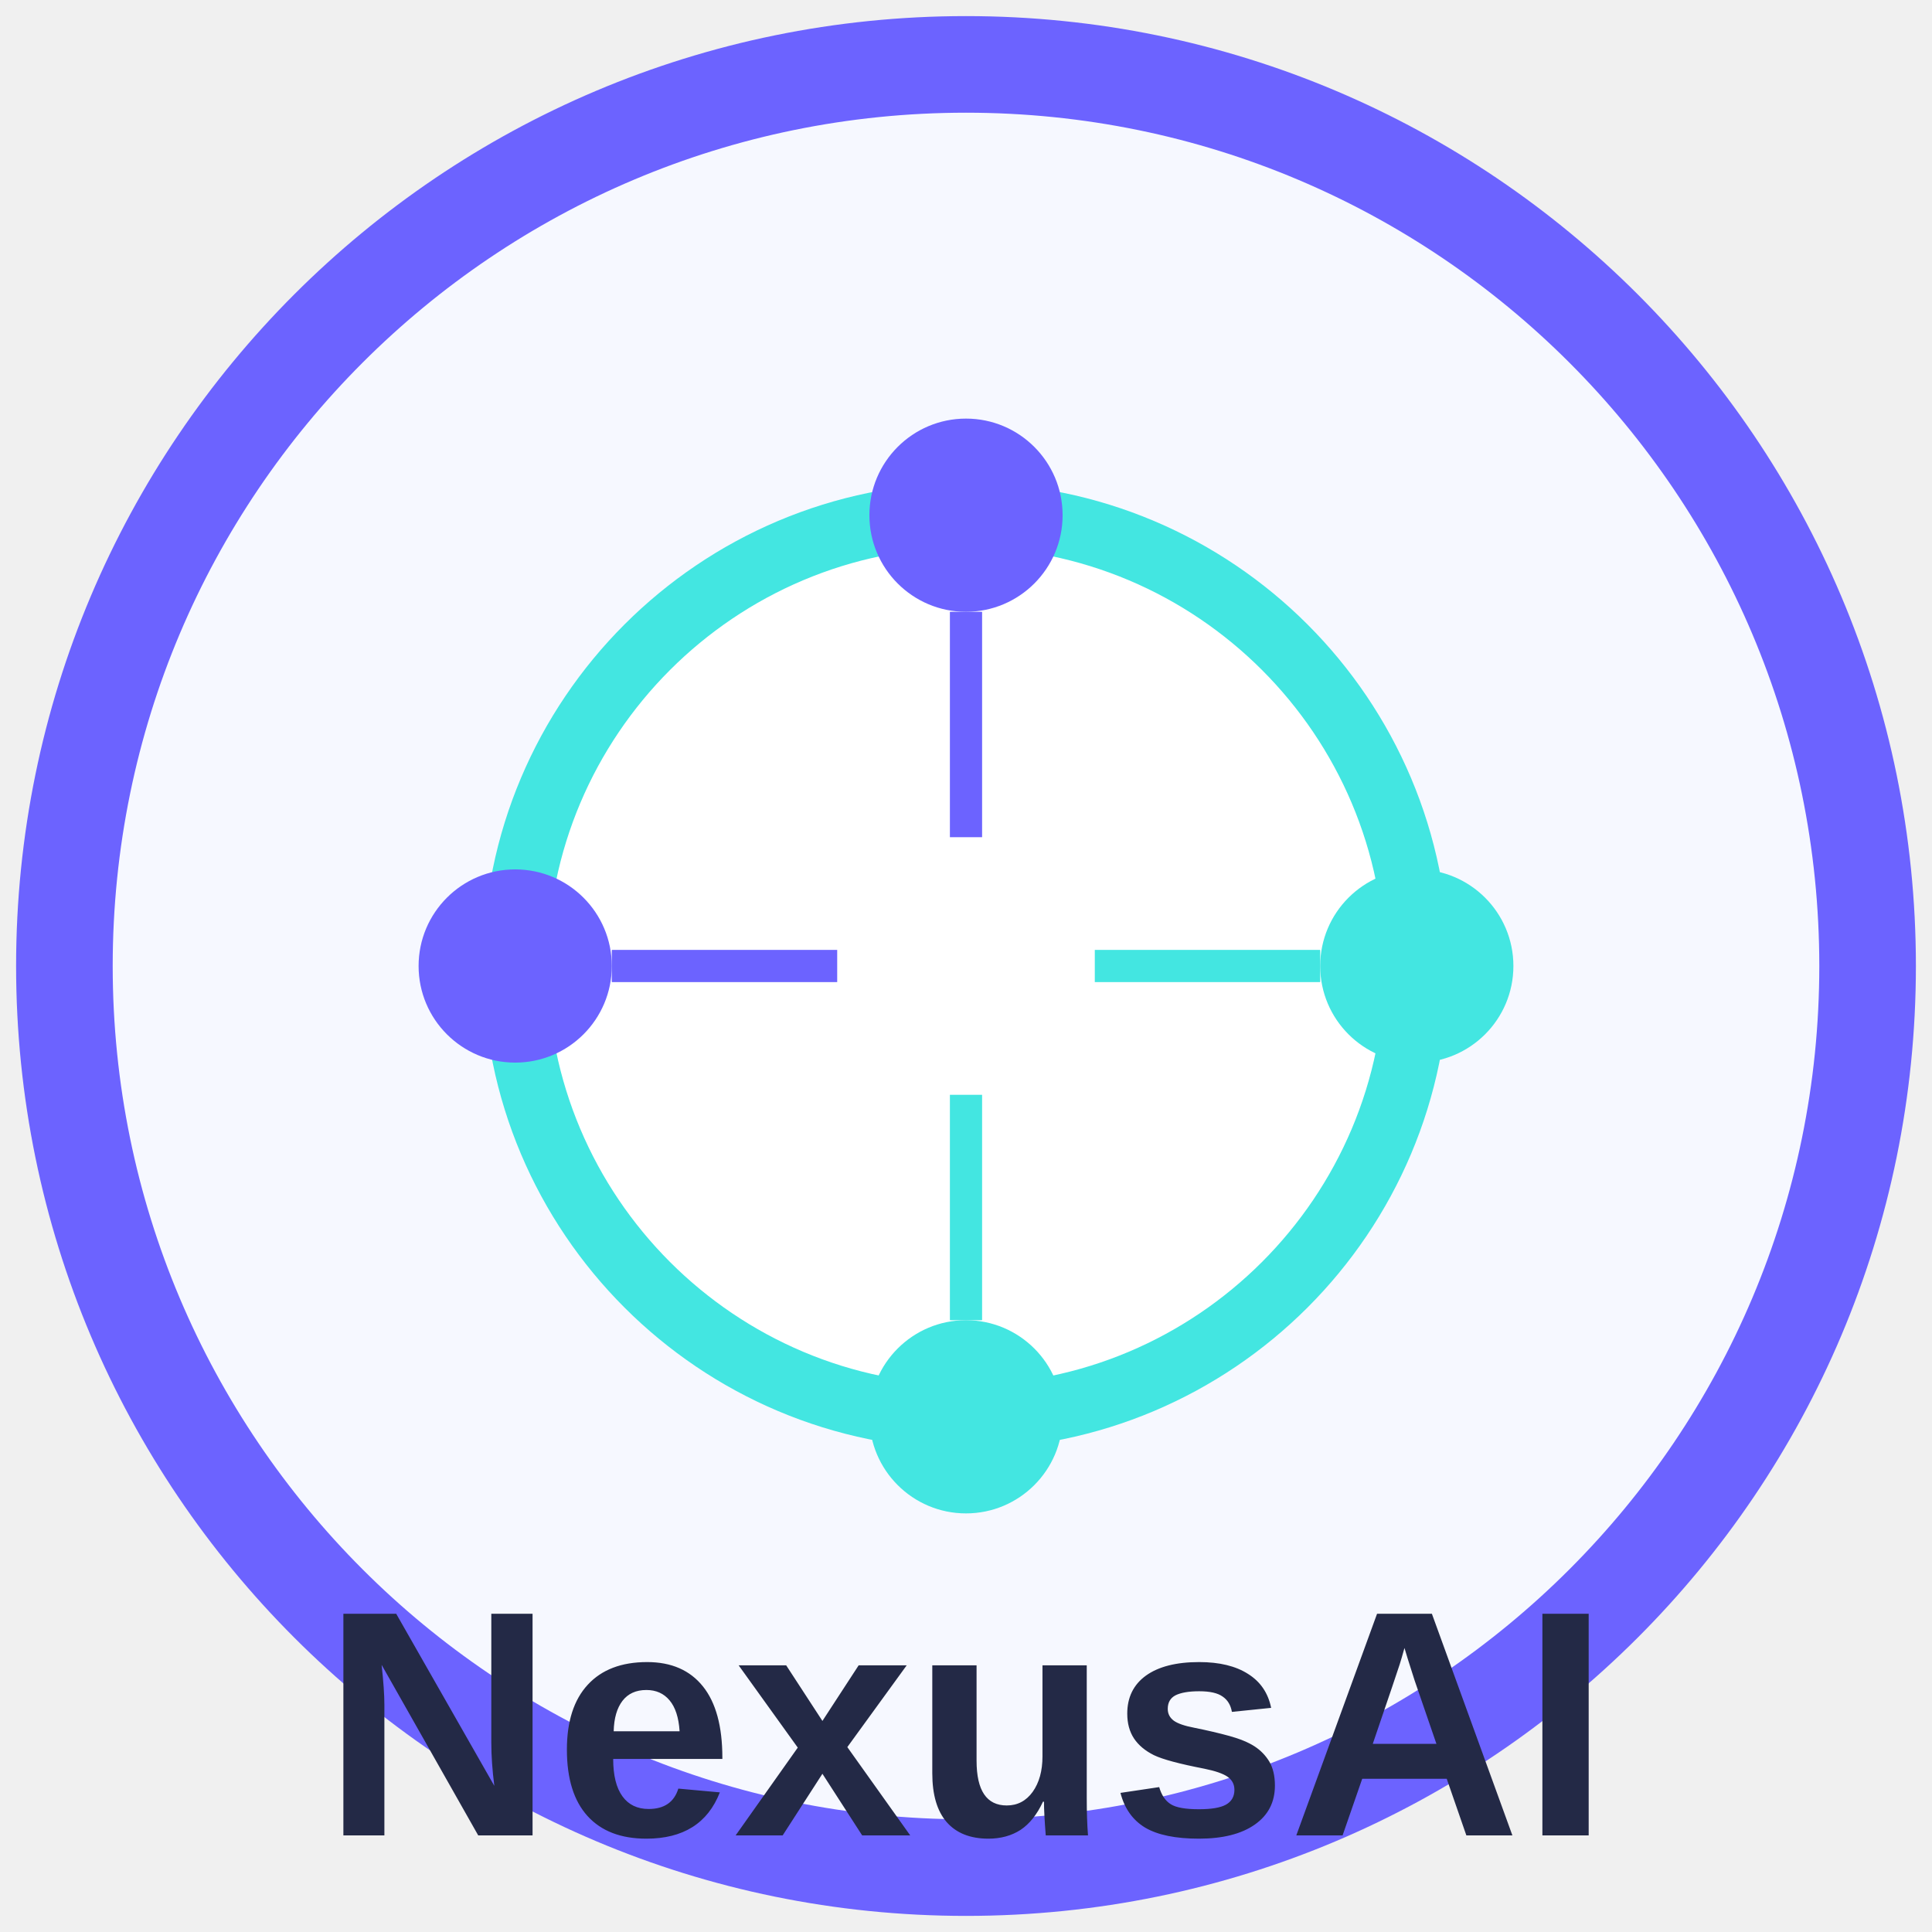
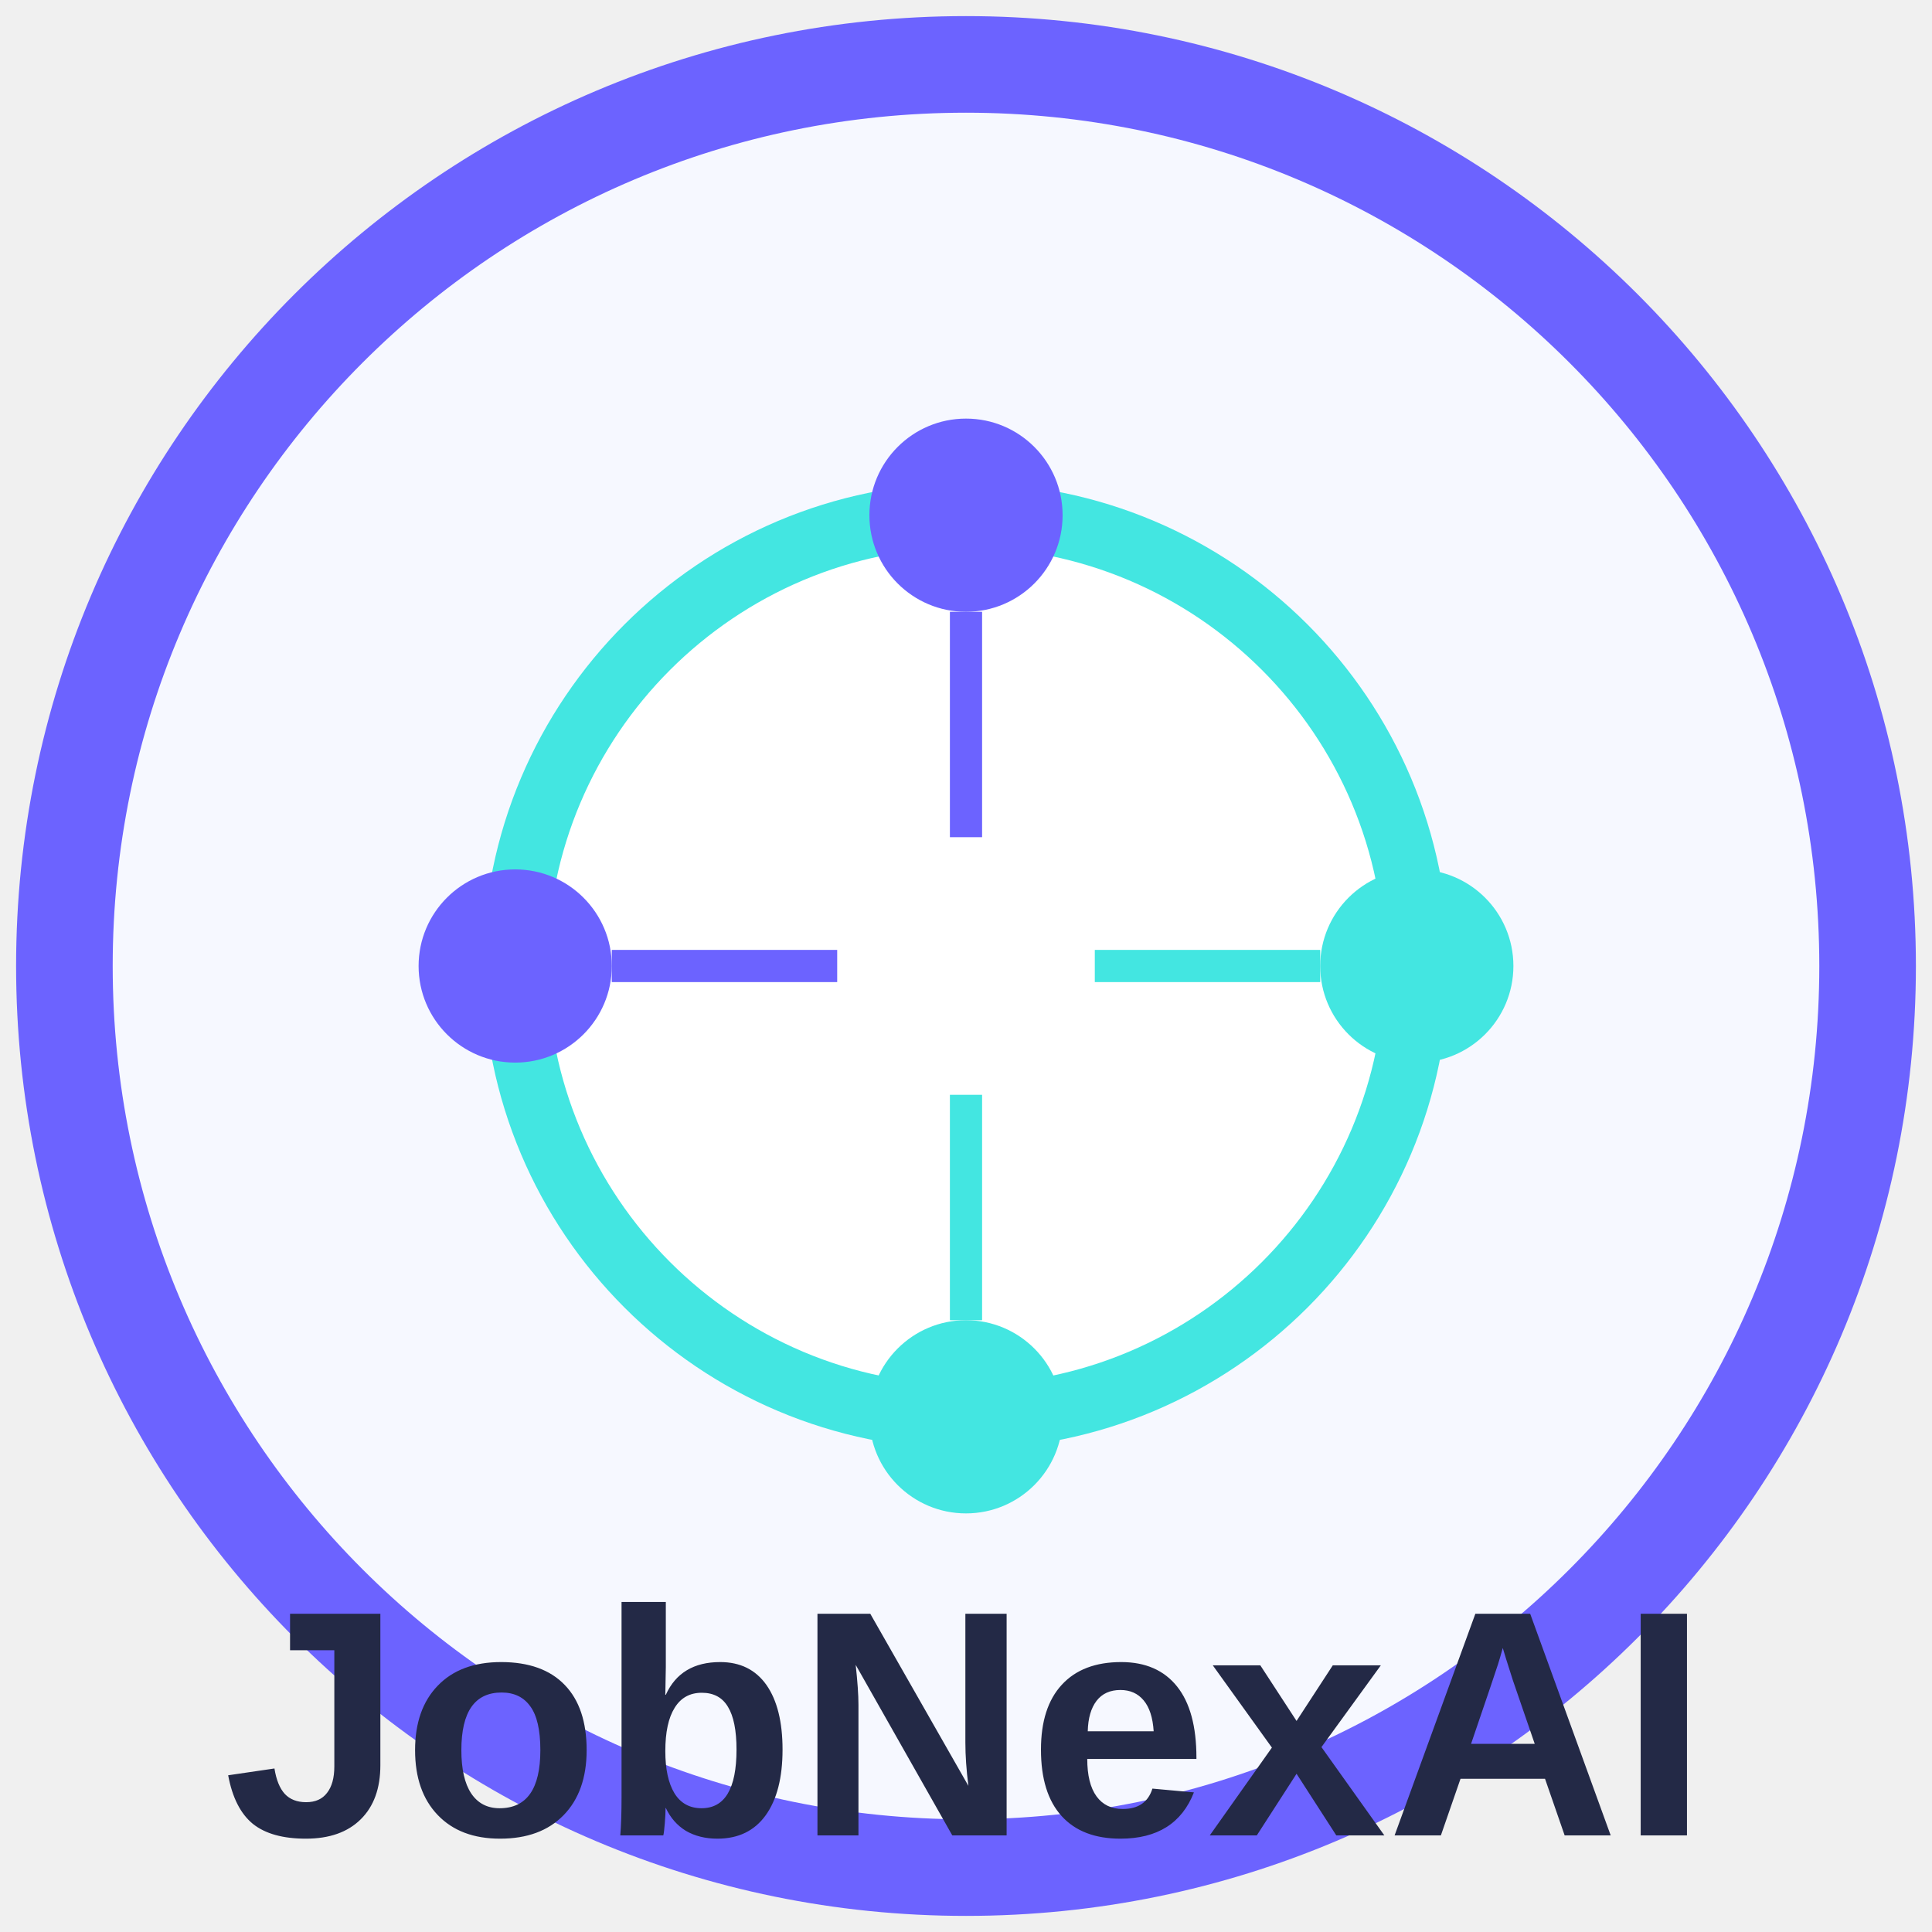
<svg xmlns="http://www.w3.org/2000/svg" width="120" height="120" viewBox="0 0 120 120" fill="none">
  <circle cx="60" cy="60" r="56" stroke="#6C63FF" stroke-width="6" fill="#F6F8FF" />
  <circle cx="60" cy="60" r="28" stroke="#43E6E1" stroke-width="4" fill="white" />
  <circle cx="60" cy="32" r="6" fill="#6C63FF" />
  <circle cx="60" cy="88" r="6" fill="#43E6E1" />
  <circle cx="32" cy="60" r="6" fill="#6C63FF" />
  <circle cx="88" cy="60" r="6" fill="#43E6E1" />
  <line x1="60" y1="38" x2="60" y2="52" stroke="#6C63FF" stroke-width="2" />
  <line x1="60" y1="68" x2="60" y2="82" stroke="#43E6E1" stroke-width="2" />
  <line x1="38" y1="60" x2="52" y2="60" stroke="#6C63FF" stroke-width="2" />
  <line x1="68" y1="60" x2="82" y2="60" stroke="#43E6E1" stroke-width="2" />
-   <text x="60" y="114" text-anchor="middle" fill="#232946" font-size="20" font-family="Segoe UI, Arial, sans-serif" font-weight="bold">NexusAI</text>
+   <text x="60" y="114" text-anchor="middle" fill="#232946" font-size="20" font-family="Segoe UI, Arial, sans-serif" font-weight="bold">JobNexAI</text>
+   <text x="60" y="134" text-anchor="middle" fill="#6C63FF" font-size="10" font-family="Segoe UI, Arial, sans-serif">Votre allié pour une carrière réussie</text>
</svg>
